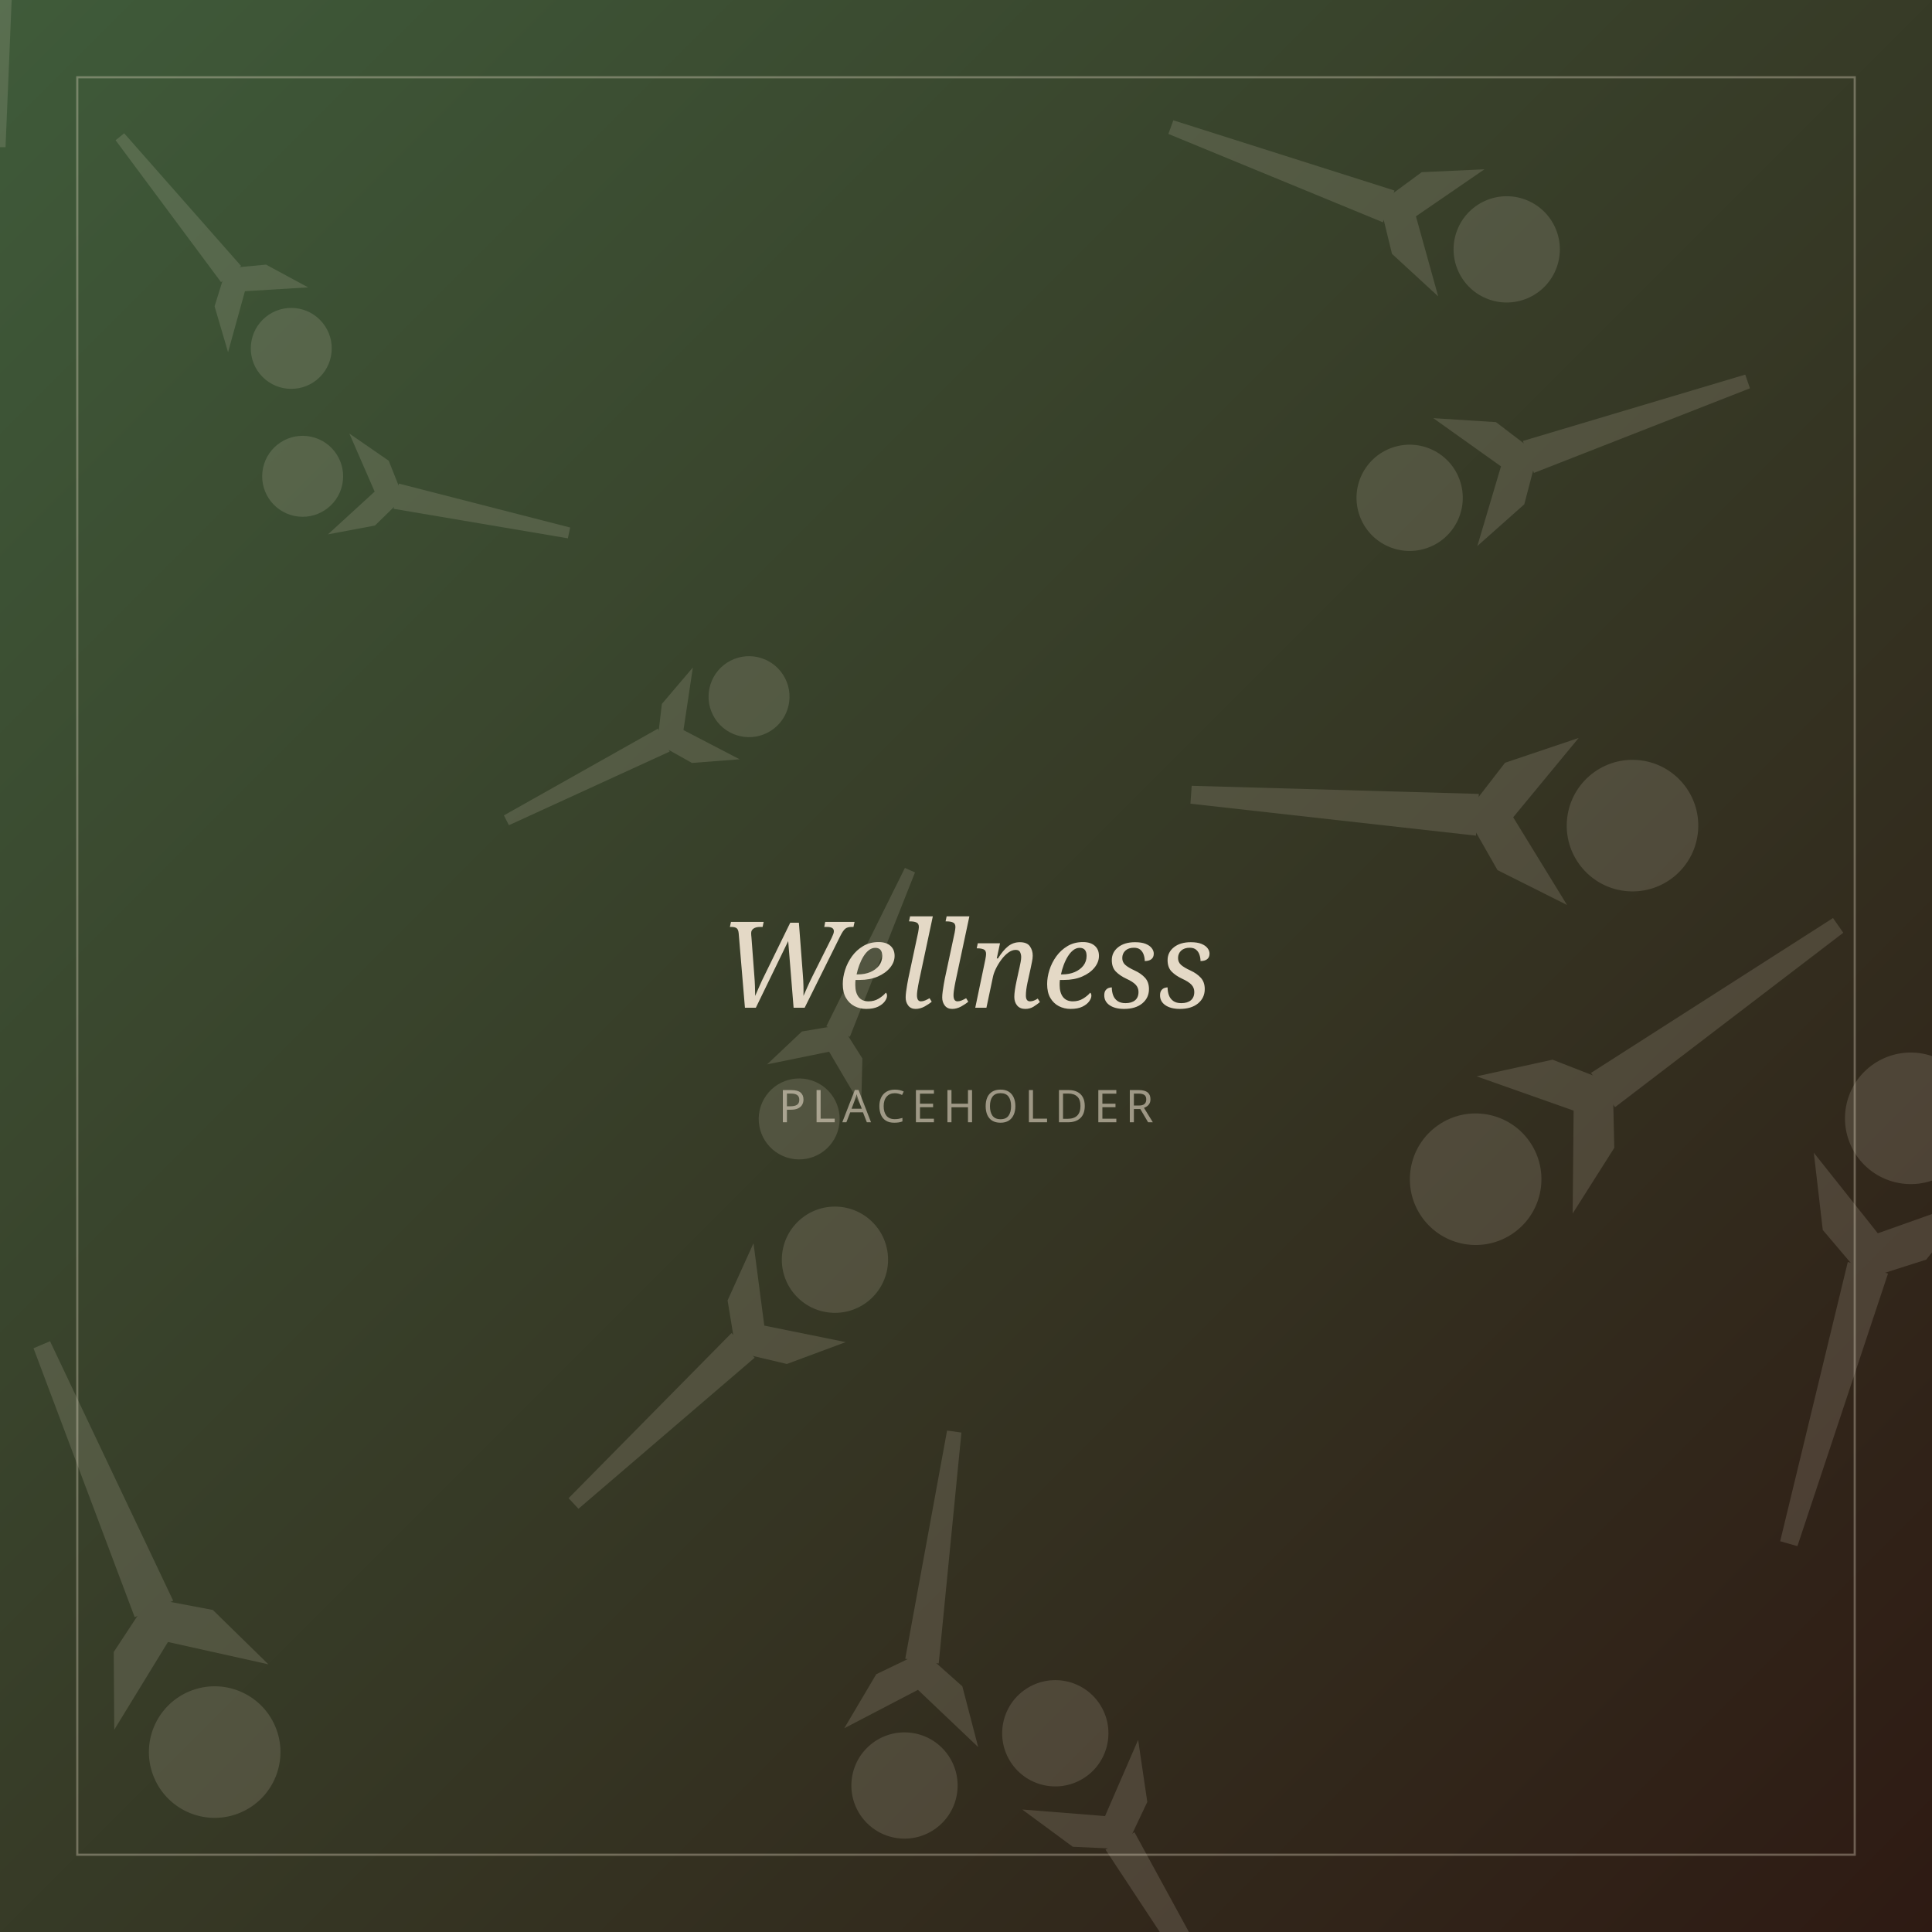
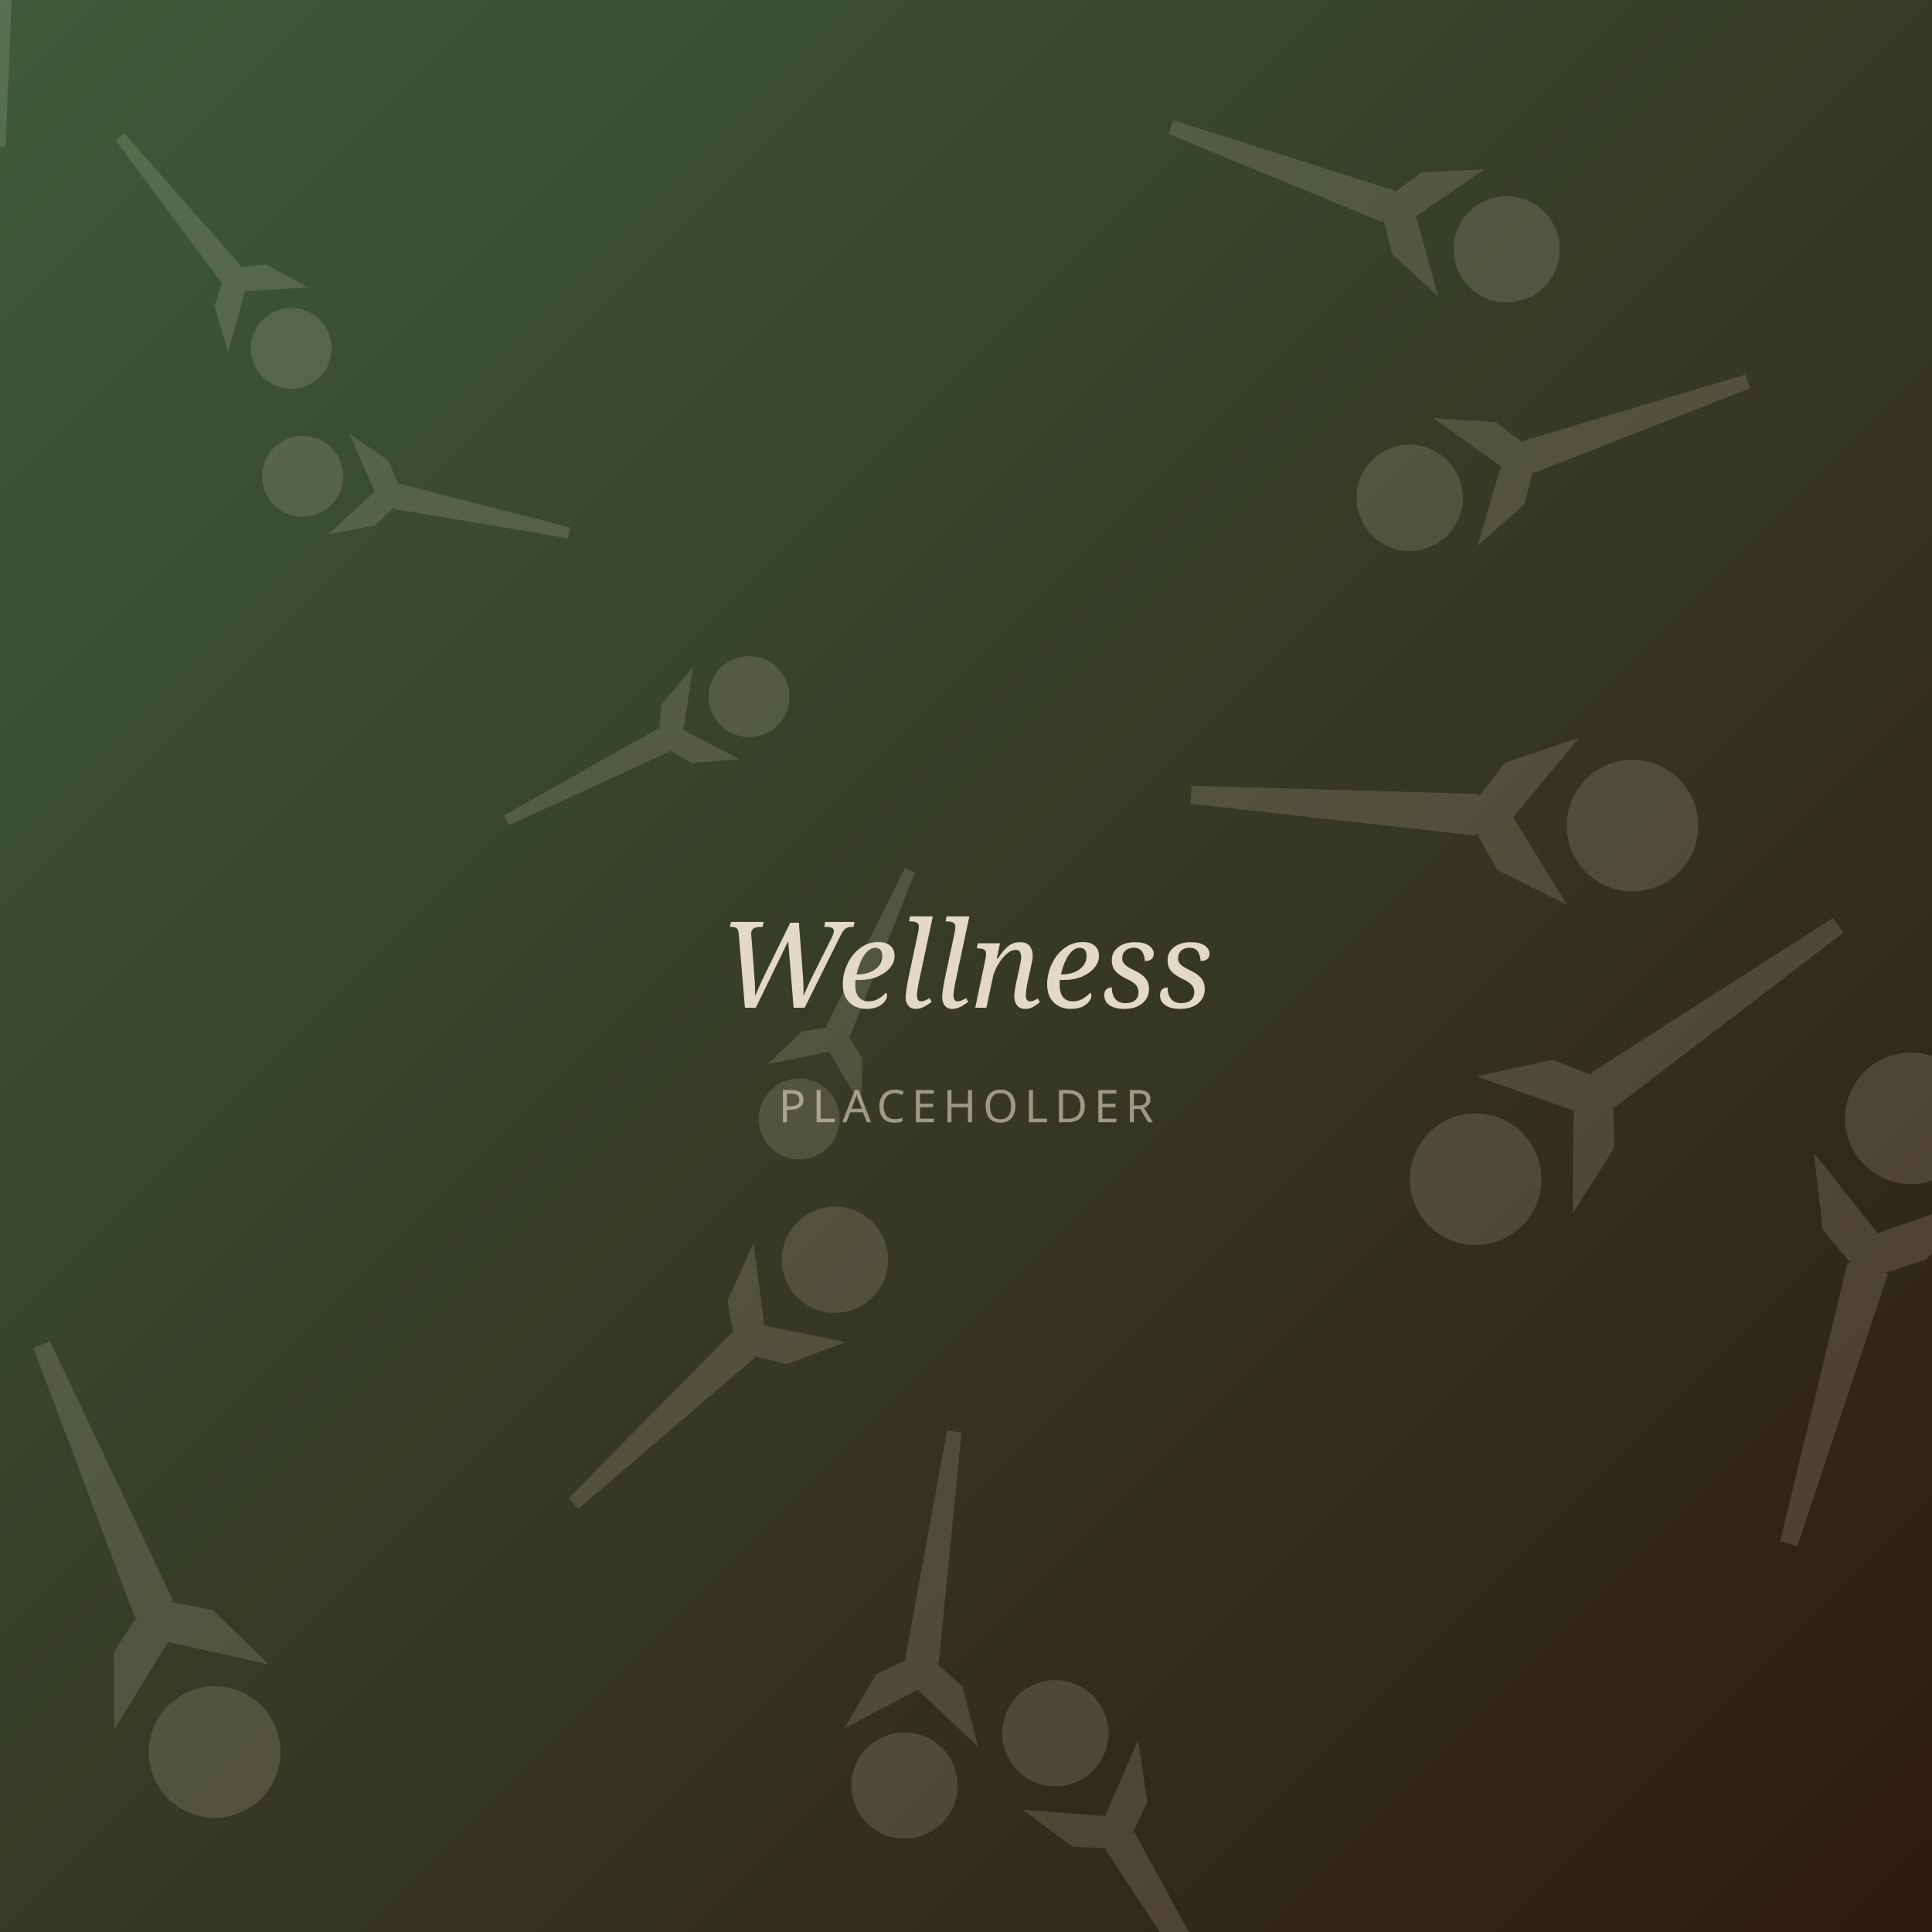
<svg xmlns="http://www.w3.org/2000/svg" width="900" height="900" viewBox="0 0 900 900">
  <defs>
    <linearGradient id="g" x1="0" y1="0" x2="1" y2="1">
      <stop offset="0" stop-color="#3F5B3A" />
      <stop offset="1" stop-color="#2E1A13" />
    </linearGradient>
  </defs>
  <rect width="900" height="900" fill="url(#g)" />
  <g transform="translate(0 0) rotate(0) scale(1.714286)" fill="#E4D9C6" opacity="0.16">
    <circle cx="0" cy="-34" r="11" />
    <path d="M-14 -24 L0 -14 L14 -24 L9 -12 L0 -6 L-9 -12 Z" />
    <path d="M-3.5 -8 L3.5 -8 L1.5 40 L-1.5 40 Z" />
  </g>
  <g transform="translate(333 639) rotate(47) scale(2.25)" fill="#E4D9C6" opacity="0.16">
    <circle cx="0" cy="-34" r="11" />
    <path d="M-14 -24 L0 -14 L14 -24 L9 -12 L0 -6 L-9 -12 Z" />
    <path d="M-3.5 -8 L3.5 -8 L1.5 40 L-1.5 40 Z" />
  </g>
  <g transform="translate(666 378) rotate(94) scale(2.785714)" fill="#E4D9C6" opacity="0.16">
    <circle cx="0" cy="-34" r="11" />
    <path d="M-14 -24 L0 -14 L14 -24 L9 -12 L0 -6 L-9 -12 Z" />
    <path d="M-3.5 -8 L3.5 -8 L1.5 40 L-1.5 40 Z" />
  </g>
  <g transform="translate(99 117) rotate(141) scale(1.714286)" fill="#E4D9C6" opacity="0.16">
    <circle cx="0" cy="-34" r="11" />
    <path d="M-14 -24 L0 -14 L14 -24 L9 -12 L0 -6 L-9 -12 Z" />
    <path d="M-3.5 -8 L3.5 -8 L1.5 40 L-1.5 40 Z" />
  </g>
  <g transform="translate(432 756) rotate(188) scale(2.25)" fill="#E4D9C6" opacity="0.16">
    <circle cx="0" cy="-34" r="11" />
    <path d="M-14 -24 L0 -14 L14 -24 L9 -12 L0 -6 L-9 -12 Z" />
    <path d="M-3.5 -8 L3.5 -8 L1.5 40 L-1.5 40 Z" />
  </g>
  <g transform="translate(765 495) rotate(235) scale(2.785714)" fill="#E4D9C6" opacity="0.16">
    <circle cx="0" cy="-34" r="11" />
    <path d="M-14 -24 L0 -14 L14 -24 L9 -12 L0 -6 L-9 -12 Z" />
    <path d="M-3.5 -8 L3.5 -8 L1.5 40 L-1.5 40 Z" />
  </g>
  <g transform="translate(198 234) rotate(282) scale(1.714286)" fill="#E4D9C6" opacity="0.16">
    <circle cx="0" cy="-34" r="11" />
    <path d="M-14 -24 L0 -14 L14 -24 L9 -12 L0 -6 L-9 -12 Z" />
    <path d="M-3.5 -8 L3.5 -8 L1.5 40 L-1.5 40 Z" />
  </g>
  <g transform="translate(531 873) rotate(329) scale(2.25)" fill="#E4D9C6" opacity="0.16">
    <circle cx="0" cy="-34" r="11" />
    <path d="M-14 -24 L0 -14 L14 -24 L9 -12 L0 -6 L-9 -12 Z" />
    <path d="M-3.5 -8 L3.5 -8 L1.5 40 L-1.5 40 Z" />
  </g>
  <g transform="translate(864 612) rotate(16) scale(2.785714)" fill="#E4D9C6" opacity="0.16">
    <circle cx="0" cy="-34" r="11" />
    <path d="M-14 -24 L0 -14 L14 -24 L9 -12 L0 -6 L-9 -12 Z" />
    <path d="M-3.5 -8 L3.5 -8 L1.5 40 L-1.5 40 Z" />
  </g>
  <g transform="translate(297 351) rotate(63) scale(1.714286)" fill="#E4D9C6" opacity="0.16">
    <circle cx="0" cy="-34" r="11" />
    <path d="M-14 -24 L0 -14 L14 -24 L9 -12 L0 -6 L-9 -12 Z" />
    <path d="M-3.5 -8 L3.5 -8 L1.5 40 L-1.5 40 Z" />
  </g>
  <g transform="translate(630 90) rotate(110) scale(2.25)" fill="#E4D9C6" opacity="0.16">
    <circle cx="0" cy="-34" r="11" />
    <path d="M-14 -24 L0 -14 L14 -24 L9 -12 L0 -6 L-9 -12 Z" />
    <path d="M-3.5 -8 L3.5 -8 L1.5 40 L-1.5 40 Z" />
  </g>
  <g transform="translate(63 729) rotate(157) scale(2.785714)" fill="#E4D9C6" opacity="0.16">
    <circle cx="0" cy="-34" r="11" />
    <path d="M-14 -24 L0 -14 L14 -24 L9 -12 L0 -6 L-9 -12 Z" />
    <path d="M-3.5 -8 L3.5 -8 L1.5 40 L-1.5 40 Z" />
  </g>
  <g transform="translate(396 468) rotate(204) scale(1.714286)" fill="#E4D9C6" opacity="0.16">
    <circle cx="0" cy="-34" r="11" />
    <path d="M-14 -24 L0 -14 L14 -24 L9 -12 L0 -6 L-9 -12 Z" />
    <path d="M-3.5 -8 L3.5 -8 L1.5 40 L-1.5 40 Z" />
  </g>
  <g transform="translate(729 207) rotate(251) scale(2.25)" fill="#E4D9C6" opacity="0.16">
    <circle cx="0" cy="-34" r="11" />
    <path d="M-14 -24 L0 -14 L14 -24 L9 -12 L0 -6 L-9 -12 Z" />
    <path d="M-3.5 -8 L3.5 -8 L1.5 40 L-1.5 40 Z" />
  </g>
-   <rect x="36" y="36" width="828" height="828" fill="none" stroke="#E4D9C6" stroke-opacity="0.35" stroke-width="1" />
  <text x="50%" y="50%" text-anchor="middle" dominant-baseline="middle" fill="#E4D9C6" font-family="Georgia, serif" font-size="56" font-style="italic">Wellness</text>
  <text x="50%" y="522.8" text-anchor="middle" fill="#E4D9C6" fill-opacity="0.6" font-family="system-ui, sans-serif" font-size="21" letter-spacing="3">PLACEHOLDER</text>
</svg>
